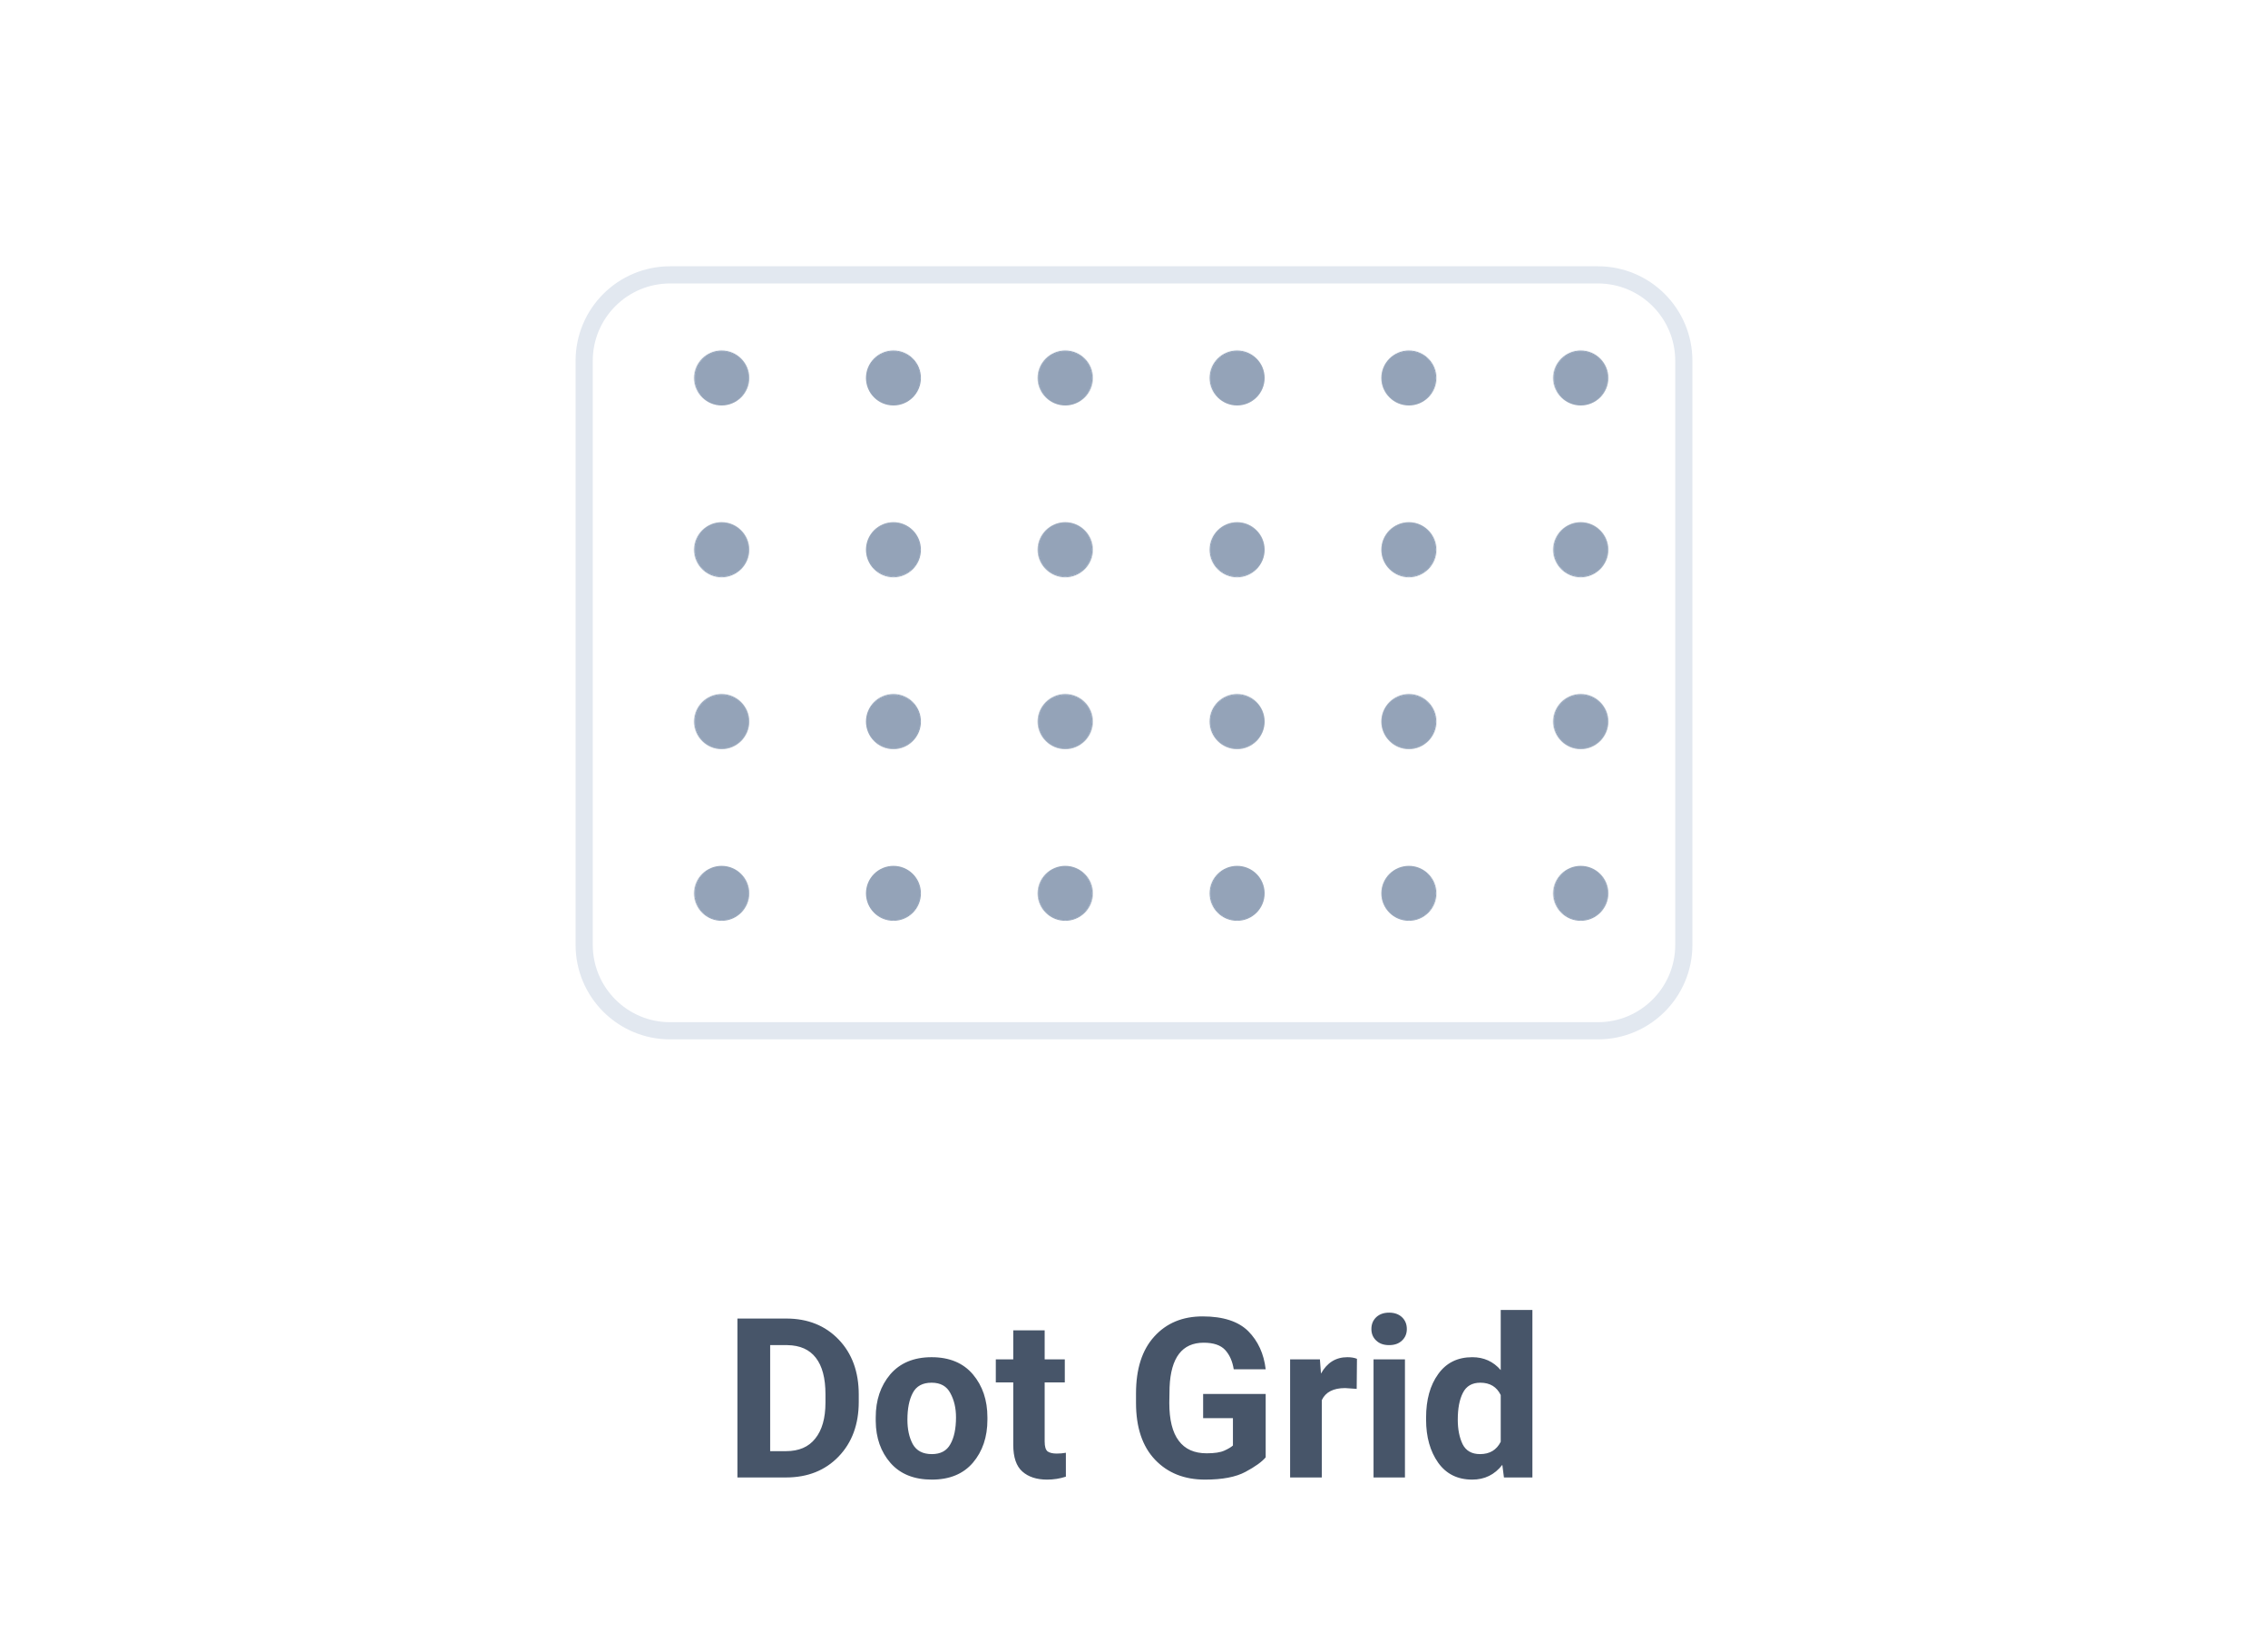
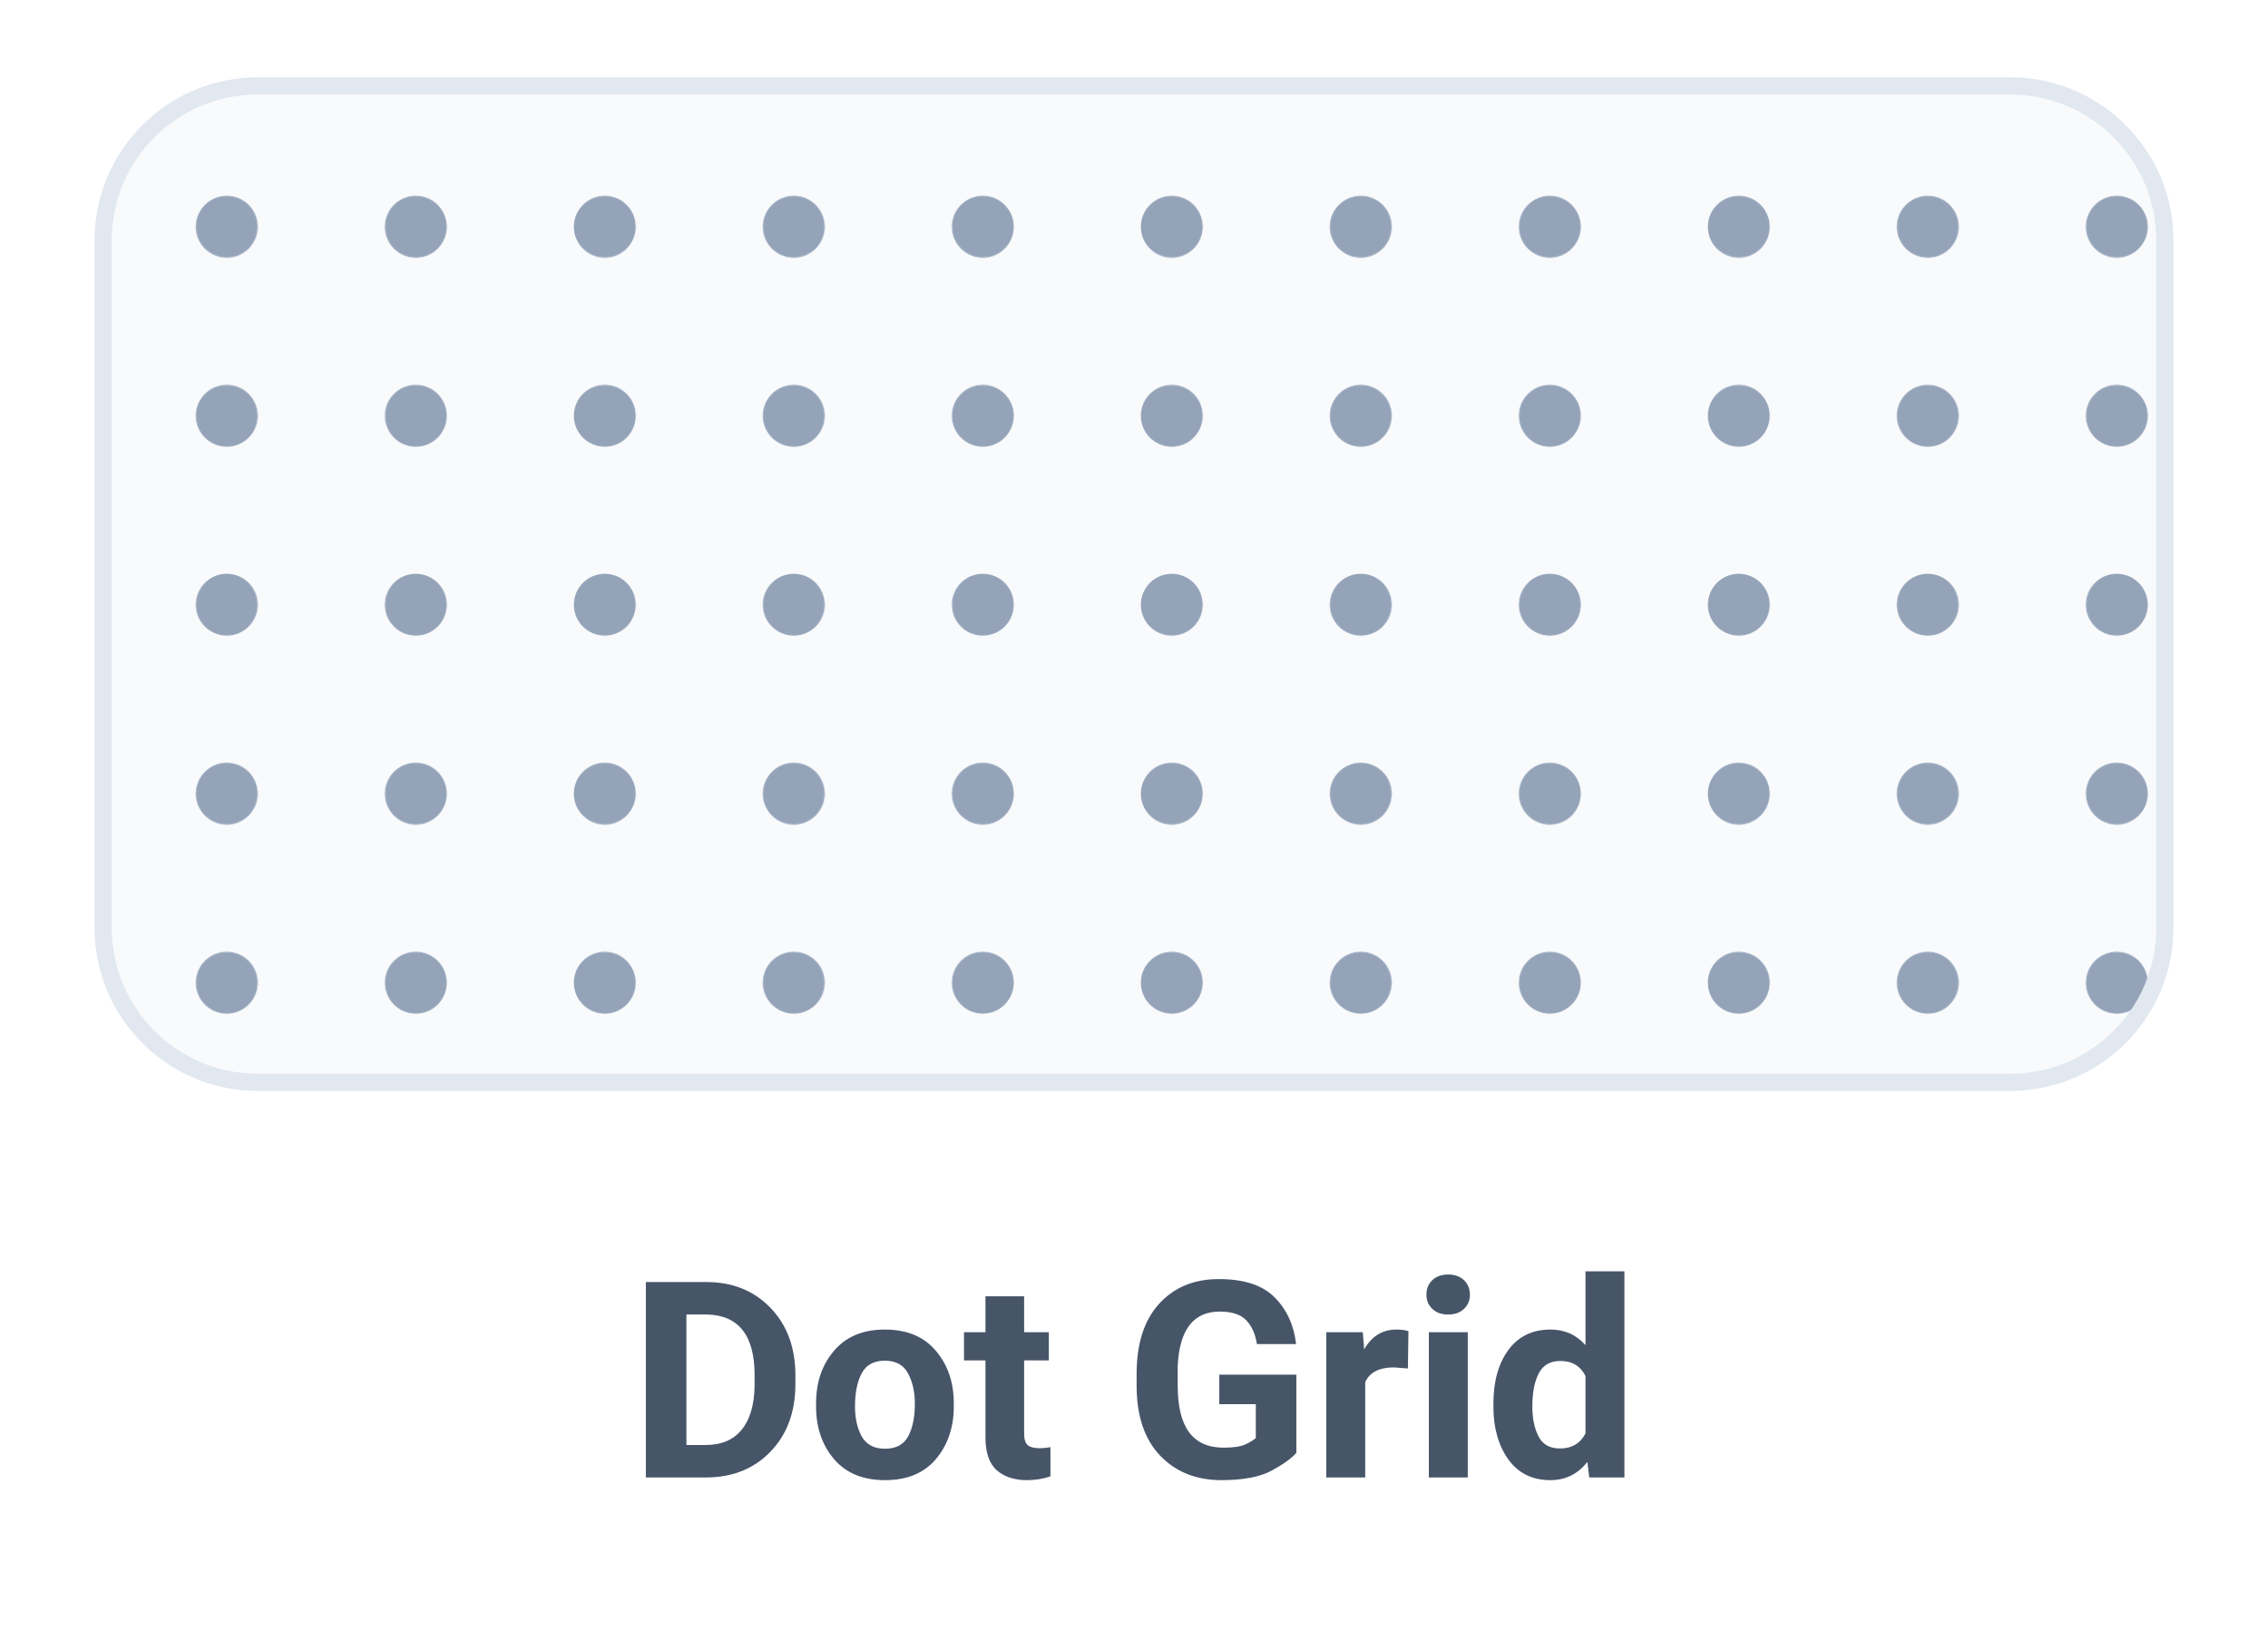
<svg xmlns="http://www.w3.org/2000/svg" viewBox="0 0 132 96">
  <defs>
-     <pattern id="dp" width="10" height="10" patternUnits="userSpaceOnUse">
-       <circle cx="2" cy="2" r="1.6" fill="#94a3b8" />
+     <pattern id="dp" width="11" height="11" patternUnits="userSpaceOnUse">
+       <circle cx="2.2" cy="2.2" r="1.8" fill="#94a3b8" />
    </pattern>
+     <clipPath id="dc">
+       <rect x="6" y="5" width="120" height="58" rx="9" />
+     </clipPath>
  </defs>
-   <rect x="34" y="16" width="64" height="44" rx="5" fill="url(#dp)" />
-   <rect x="34" y="16" width="64" height="44" rx="5" fill="none" stroke="#e2e8f0" />
-   <text x="66" y="86" text-anchor="middle" font-family="-apple-system,Segoe UI,Roboto,Helvetica,Arial,sans-serif" font-size="13" font-weight="600" fill="#475569">Dot Grid</text>
+   <rect x="6" y="5" width="120" height="58" rx="9" fill="#f8fafc" />
+   <rect x="6" y="5" width="120" height="58" clip-path="url(#dc)" fill="url(#dp)" />
+   <rect x="6" y="5" width="120" height="58" rx="9" fill="none" stroke="#e2e8f0" />
+   <text x="66" y="86" text-anchor="middle" font-family="-apple-system,Segoe UI,Roboto,Helvetica,Arial,sans-serif" font-size="16" font-weight="600" fill="#475569">Dot Grid</text>
</svg>
